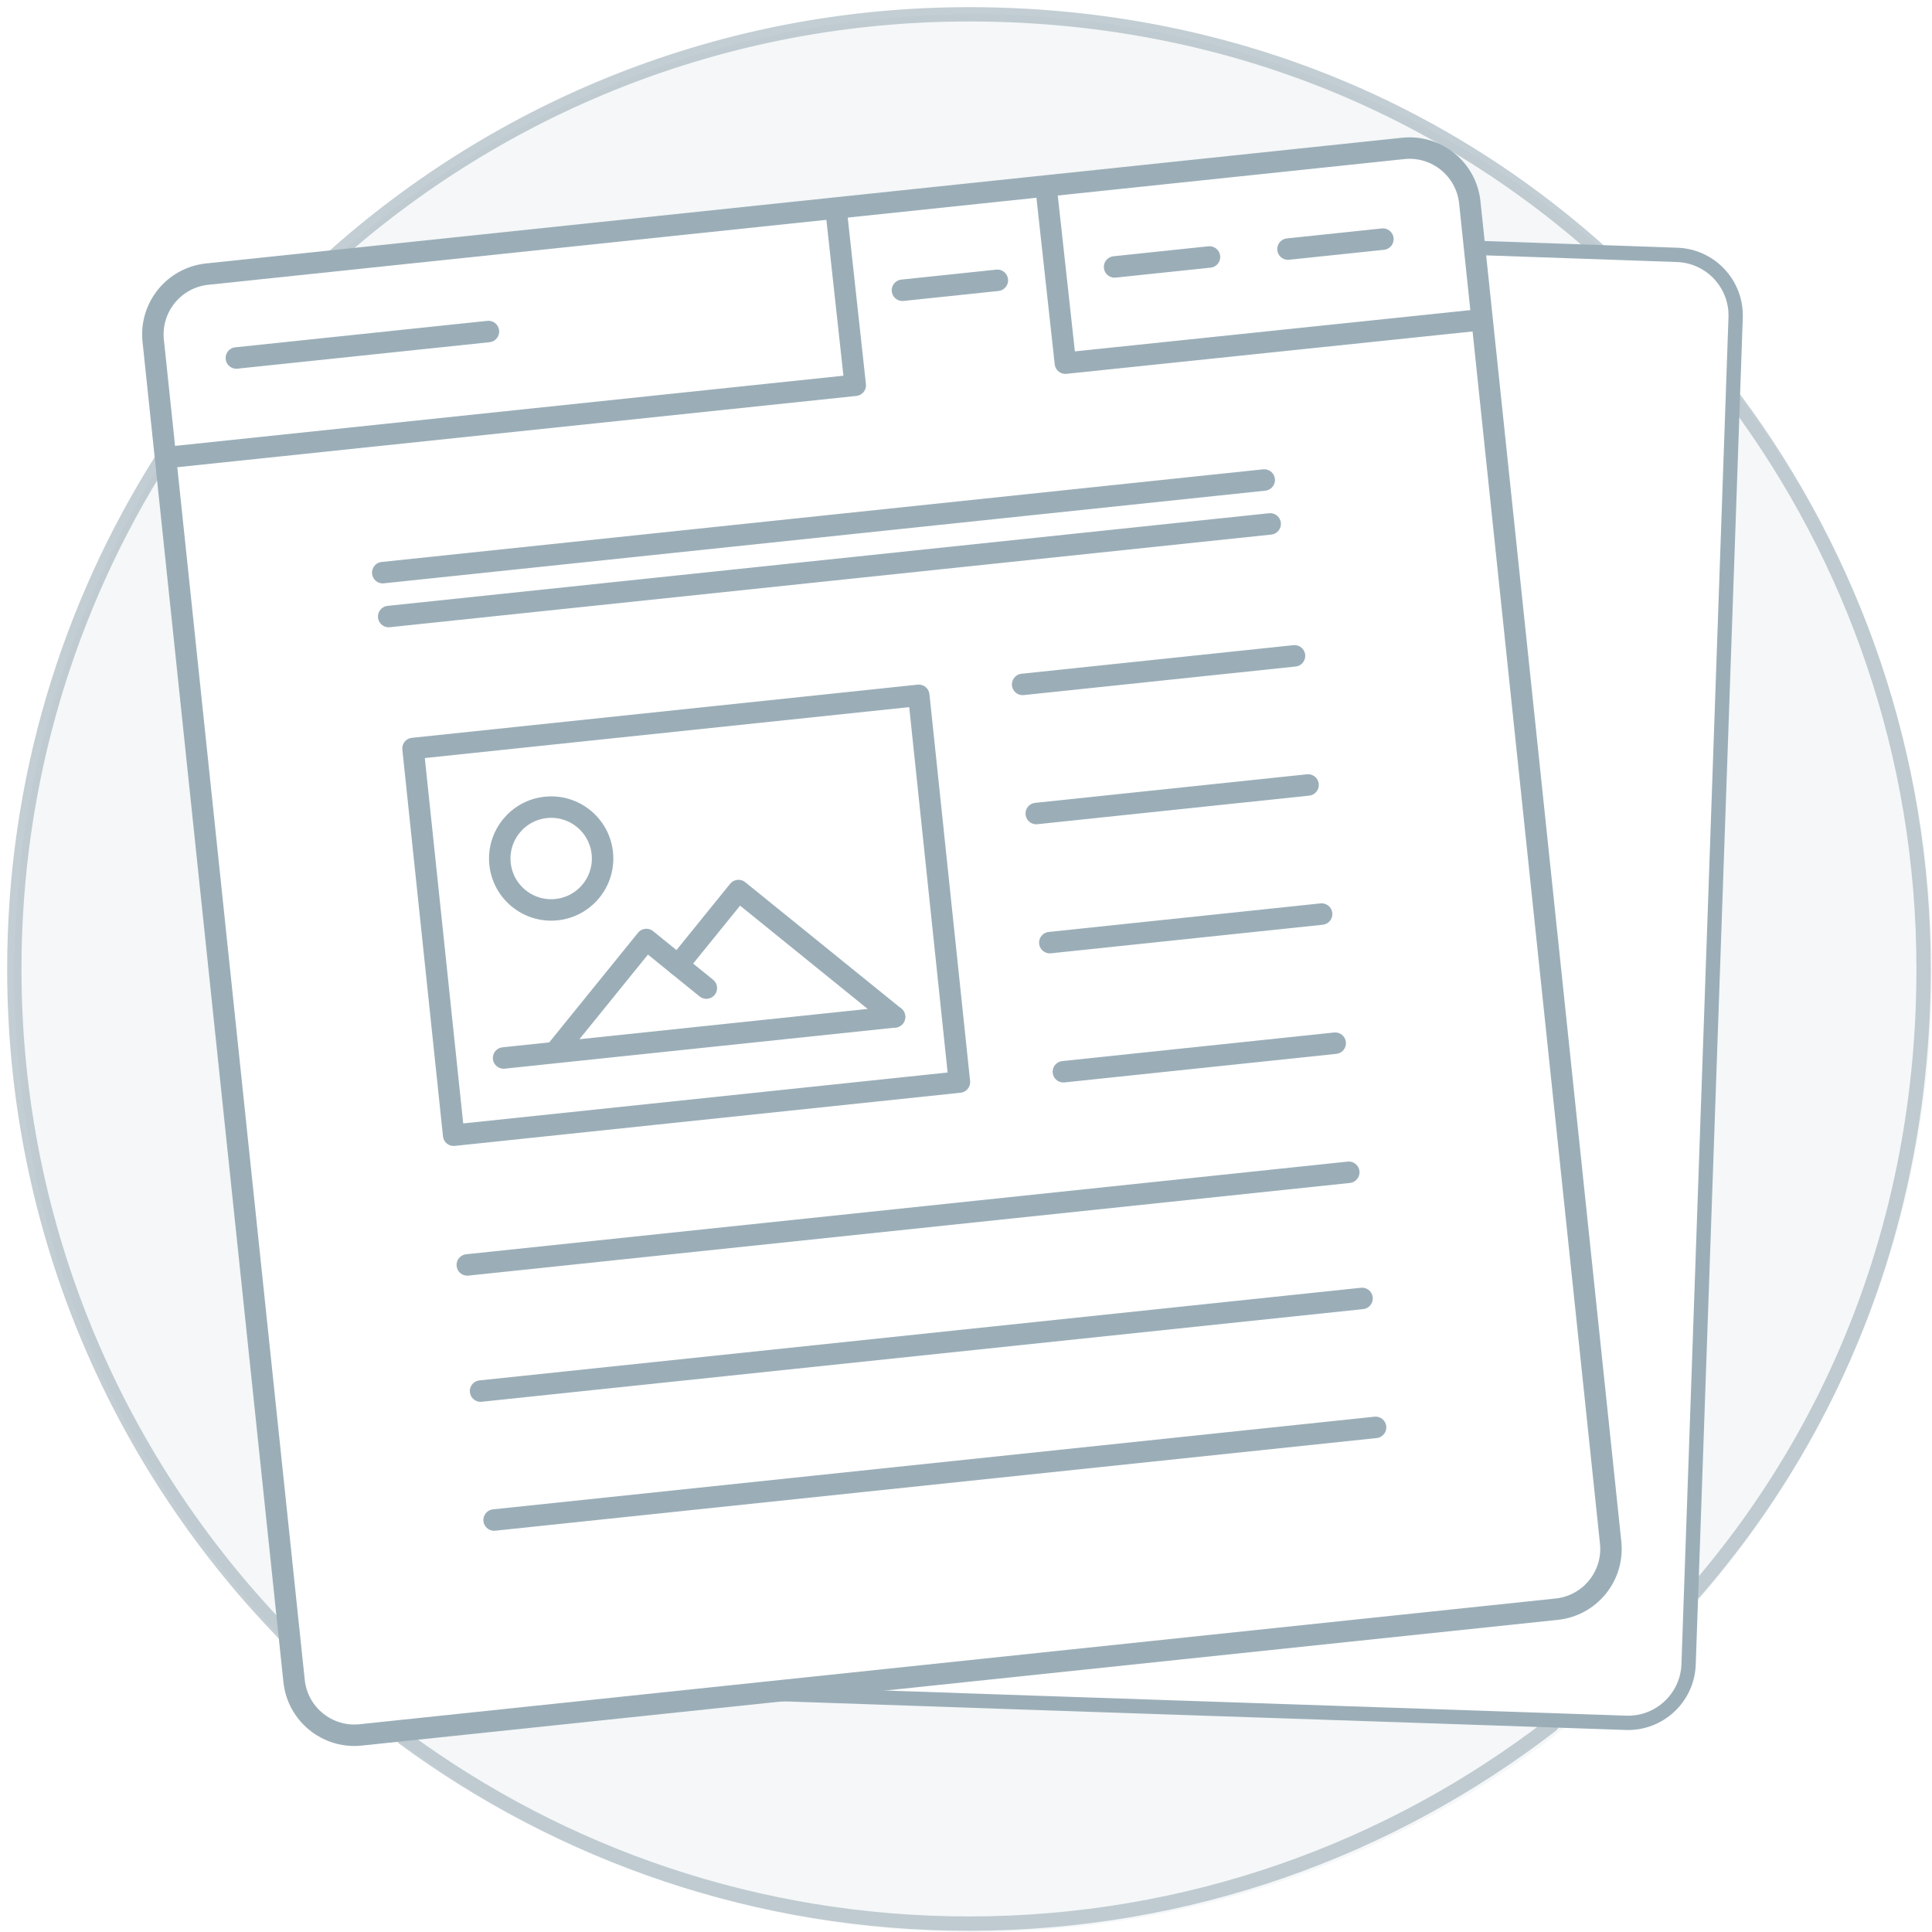
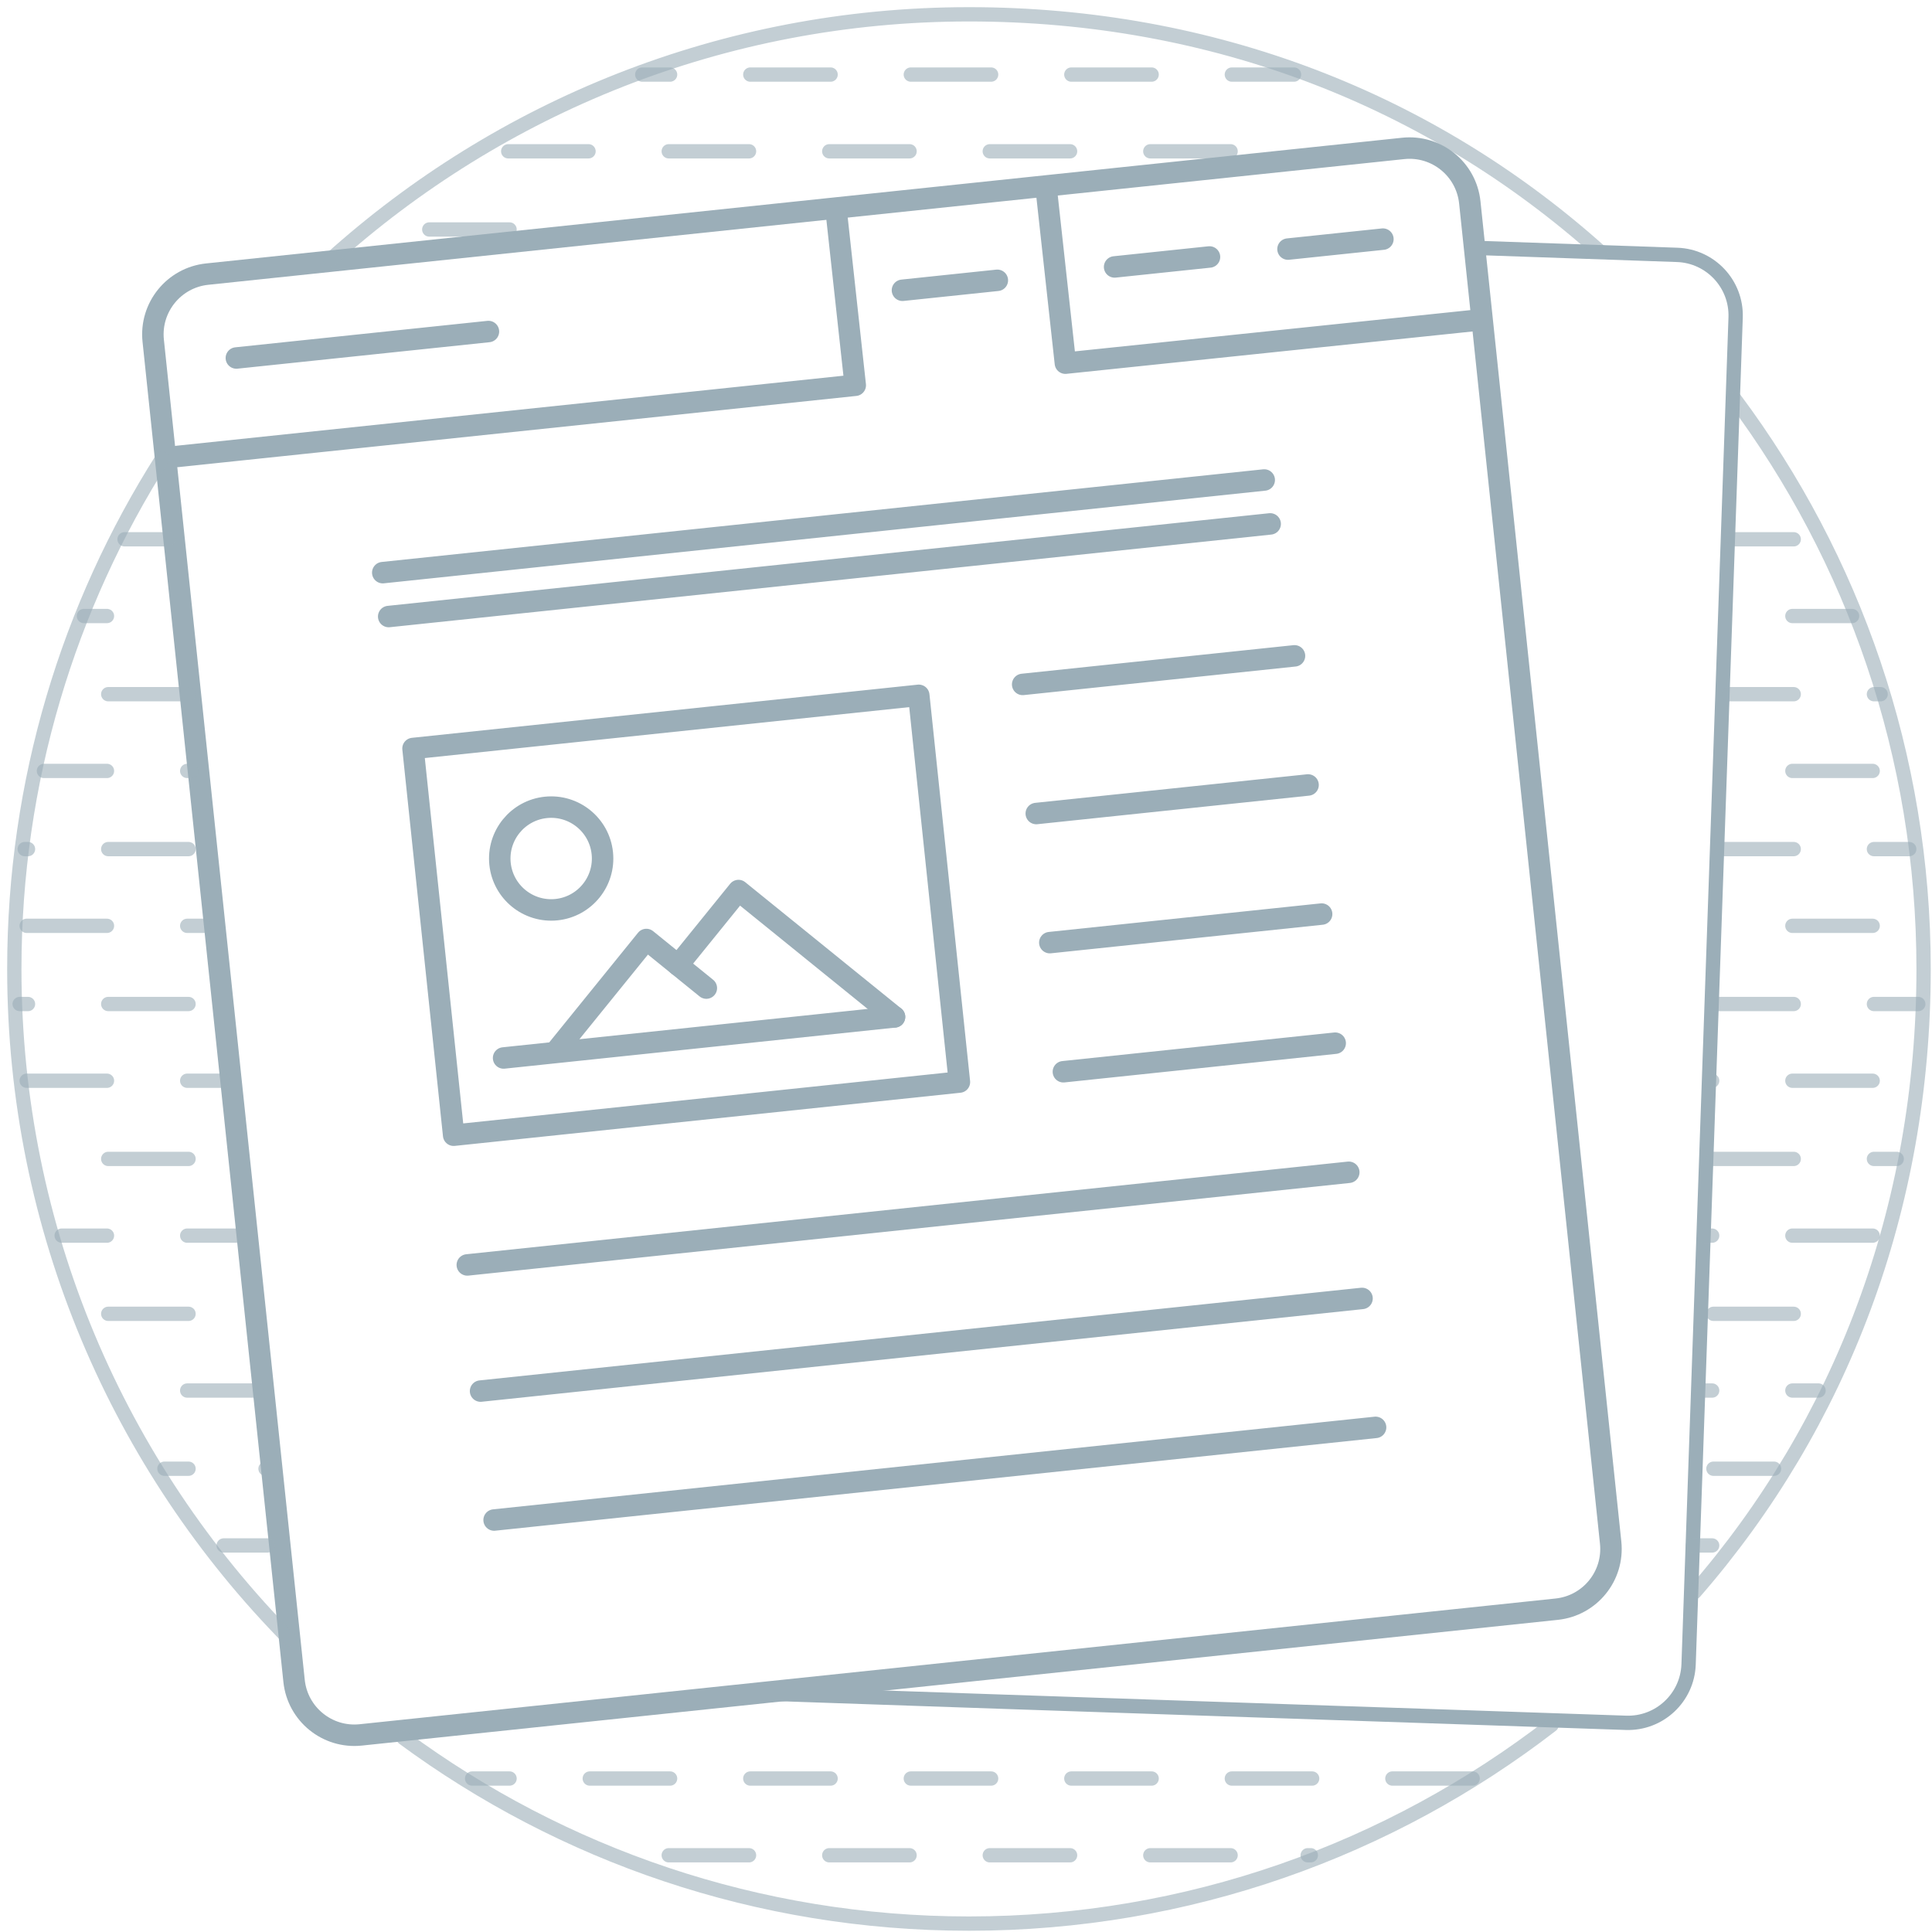
<svg xmlns="http://www.w3.org/2000/svg" width="135" height="135" viewBox="0 0 135 135">
-   <g fill="none" fill-rule="evenodd">
-     <path d="M27.05 121.033l26.088-2.742-.017.035c19.625.686 44.306 1.502 56.815 1.93C98.456 129.48 83.873 135 68 135c-15.422 0-29.627-5.21-40.95-13.967zm-6.754-5.987C8.364 102.948 1 86.334 1 68c0-13.298 3.874-25.692 10.556-36.113l8.74 83.16zm2.832-96.801C35.006 7.525 50.741 1 68 1c16.93 0 32.393 6.28 44.187 16.635l-9.047-.315-.085.171-.352-3.351c-.245-2.326-2.329-4.014-4.655-3.769l-74.92 7.874zm97.977 8.898C129.818 38.451 135 52.62 135 68c0 17.06-6.376 32.63-16.874 44.458l2.98-85.315z" fill-opacity=".1" fill="#9BAEB8" />
-     <path d="M102.703 14.14c-.245-2.326-2.329-4.014-4.655-3.769l-83.572 8.783c-2.326.245-4.014 2.329-3.77 4.655l9.843 93.649c.245 2.326 2.329 4.014 4.655 3.77 15.353-1.615 68.219-7.171 83.572-8.785 2.326-.244 4.014-2.328 3.769-4.654l-9.842-93.649zM27.16 43.081l61.594-6.473M26.746 40.014l61.593-6.474" stroke="#9BAEB8" stroke-width="1.5" stroke-linecap="round" stroke-linejoin="round" />
-     <path stroke="#9BAEB8" stroke-width="1.5" stroke-linecap="round" stroke-linejoin="round" d="M12.404 31.893l47.358-4.973-1.345-12.303M73.125 13.36l1.32 12.016 28.764-3.001M16.516 25.015l17.614-1.849M63.06 20.283l6.63-.696M77.884 18.652l6.63-.696M90 17.405l6.631-.696M33.58 97.203l61.593-6.474M34.526 106.213l61.594-6.474M71.46 47.824l18.994-1.996M72.41 56.846l18.992-1.996M73.357 65.867l18.993-1.996M74.305 74.889l18.993-1.996M32.653 88.388l61.594-6.474M64.2 48.587l-35.34 3.715 2.84 27.022 35.34-3.714z" />
-     <path stroke="#9BAEB8" stroke-width="1.5" stroke-linecap="round" stroke-linejoin="round" d="M35.189 73.927l27.317-2.871-23.741 2.495 6.4-7.903 4.191 3.395" />
-     <path stroke="#9BAEB8" stroke-width="1.5" stroke-linecap="round" stroke-linejoin="round" d="M47.38 67.442l4.223-5.215 10.903 8.829M38.139 56.417c1.972-.207 3.741 1.225 3.948 3.197.208 1.973-1.225 3.742-3.197 3.949-1.972.207-3.741-1.225-3.949-3.197-.207-1.972 1.226-3.742 3.198-3.949z" />
-     <path d="M53.12 118.326c21.793.761 49.819 1.684 60.491 2.057 2.338.082 4.299-1.747 4.381-4.085l3.286-94.107c.082-2.338-1.747-4.299-4.085-4.381l-14.053-.49" stroke="#9BAEB8" />
-     <g opacity=".6" stroke="#9BAEB8" stroke-linecap="round" stroke-linejoin="round">
+   <g stroke="#9BAEB8" fill="none" fill-rule="evenodd">
+     <path d="M102.703 14.14c-.245-2.326-2.329-4.014-4.655-3.769l-83.572 8.783c-2.326.245-4.014 2.329-3.77 4.655l9.843 93.649c.245 2.326 2.329 4.014 4.655 3.77 15.353-1.615 68.219-7.171 83.572-8.785 2.326-.244 4.014-2.328 3.769-4.654l-9.842-93.649zM27.16 43.081l61.594-6.473M26.746 40.014l61.593-6.474" stroke-width="1.5" stroke-linecap="round" stroke-linejoin="round" />
+     <path stroke-width="1.5" stroke-linecap="round" stroke-linejoin="round" d="M12.404 31.893l47.358-4.973-1.345-12.303M73.125 13.36l1.32 12.016 28.764-3.001M16.516 25.015l17.614-1.849M63.06 20.283l6.63-.696M77.884 18.652l6.63-.696M90 17.405l6.631-.696M33.58 97.203l61.593-6.474M34.526 106.213l61.594-6.474M71.46 47.824l18.994-1.996M72.41 56.846l18.992-1.996M73.357 65.867l18.993-1.996M74.305 74.889l18.993-1.996M32.653 88.388l61.594-6.474M64.2 48.587l-35.34 3.715 2.84 27.022 35.34-3.714z" />
+     <path stroke-width="1.5" stroke-linecap="round" stroke-linejoin="round" d="M35.189 73.927l27.317-2.871-23.741 2.495 6.4-7.903 4.191 3.395" />
+     <path stroke-width="1.5" stroke-linecap="round" stroke-linejoin="round" d="M47.38 67.442l4.223-5.215 10.903 8.829M38.139 56.417c1.972-.207 3.741 1.225 3.948 3.197.208 1.973-1.225 3.742-3.197 3.949-1.972.207-3.741-1.225-3.949-3.197-.207-1.972 1.226-3.742 3.198-3.949z" />
+     <path d="M53.12 118.326c21.793.761 49.819 1.684 60.491 2.057 2.338.082 4.299-1.747 4.381-4.085l3.286-94.107c.082-2.338-1.747-4.299-4.085-4.381l-14.053-.49" />
+     <g opacity=".6" stroke-linecap="round" stroke-linejoin="round">
      <path d="M67.706 1c17.084 0 32.303 6.018 44.11 16.595M121.213 27.886c8.29 11.117 13.2 24.9 13.2 39.82 0 16.741-5.801 31.827-16.002 43.545M108.418 120.538c-11.268 8.698-25.39 13.875-40.712 13.875-14.783 0-28.45-4.82-39.512-12.971M20.239 114.555C8.345 102.506 1 85.957 1 67.707c0-13.115 3.793-25.35 10.34-35.669M23.087 18.136c5.9-5.314 12.752-9.592 20.268-12.544M43.355 5.592C50.9 2.628 59.115 1 67.706 1" />
+     </g>
+     <g opacity=".6" stroke-linecap="round" stroke-linejoin="round">
+       <path d="M5.863 43.045h1.612M3.069 53.869h4.406M1.863 64.693h5.612M1.863 75.517h5.612M4.309 86.341h3.166M1.727 59.331h.23M1.373 70.156h.584M13.08 53.869h.29M13.08 64.693h1.143M13.08 75.517H15.6M13.08 86.341h3.58M13.08 97.165h4.816M15.63 107.99h3.061M8.703 37.683h3.033M7.562 48.507h5.612M7.562 59.331h5.612M7.562 70.156h5.612M7.562 80.98h5.612M7.562 91.804h5.612M11.49 102.628h1.684M18.778 102.628h-.224M35.512 10.572h5.612M29.995 16.035h5.611M32.988 124.276h2.618M46.728 10.572h5.612M46.728 129.638h5.612M44.878 5.211h1.945M41.21 124.276h5.613M57.945 10.572h5.612M57.945 129.638h5.612M52.427 5.211h5.612M52.427 124.276h5.612M69.161 10.572h5.612M69.161 129.638h5.612M63.644 5.211h5.612M63.644 124.276h5.612M80.378 10.572h5.612M80.378 129.638h5.612M74.86 5.211h5.612M74.86 124.276h5.612M91.594 129.638h-.218M86.076 5.211h4.346M86.076 124.276h5.612M97.293 124.276h5.612M119.536 75.517h.103M119.087 86.341h.552M119.04 97.165h.599M118.299 107.99h1.34M125.243 43.045h4.173M125.243 53.869h5.612M125.243 64.693h5.612M125.243 75.517h5.612M125.243 86.341h5.612M125.243 97.165h1.829M121.145 37.683h4.193M120.804 48.507h4.534M120.393 59.331h4.945M119.726 70.156h5.612M119.726 80.98h5.612M119.726 91.804h5.612M119.726 102.628h4.236M130.942 48.507h.469M130.942 59.331h2.469M130.942 70.156h3.1M130.942 80.98h1.594" />
    </g>
  </g>
</svg>
